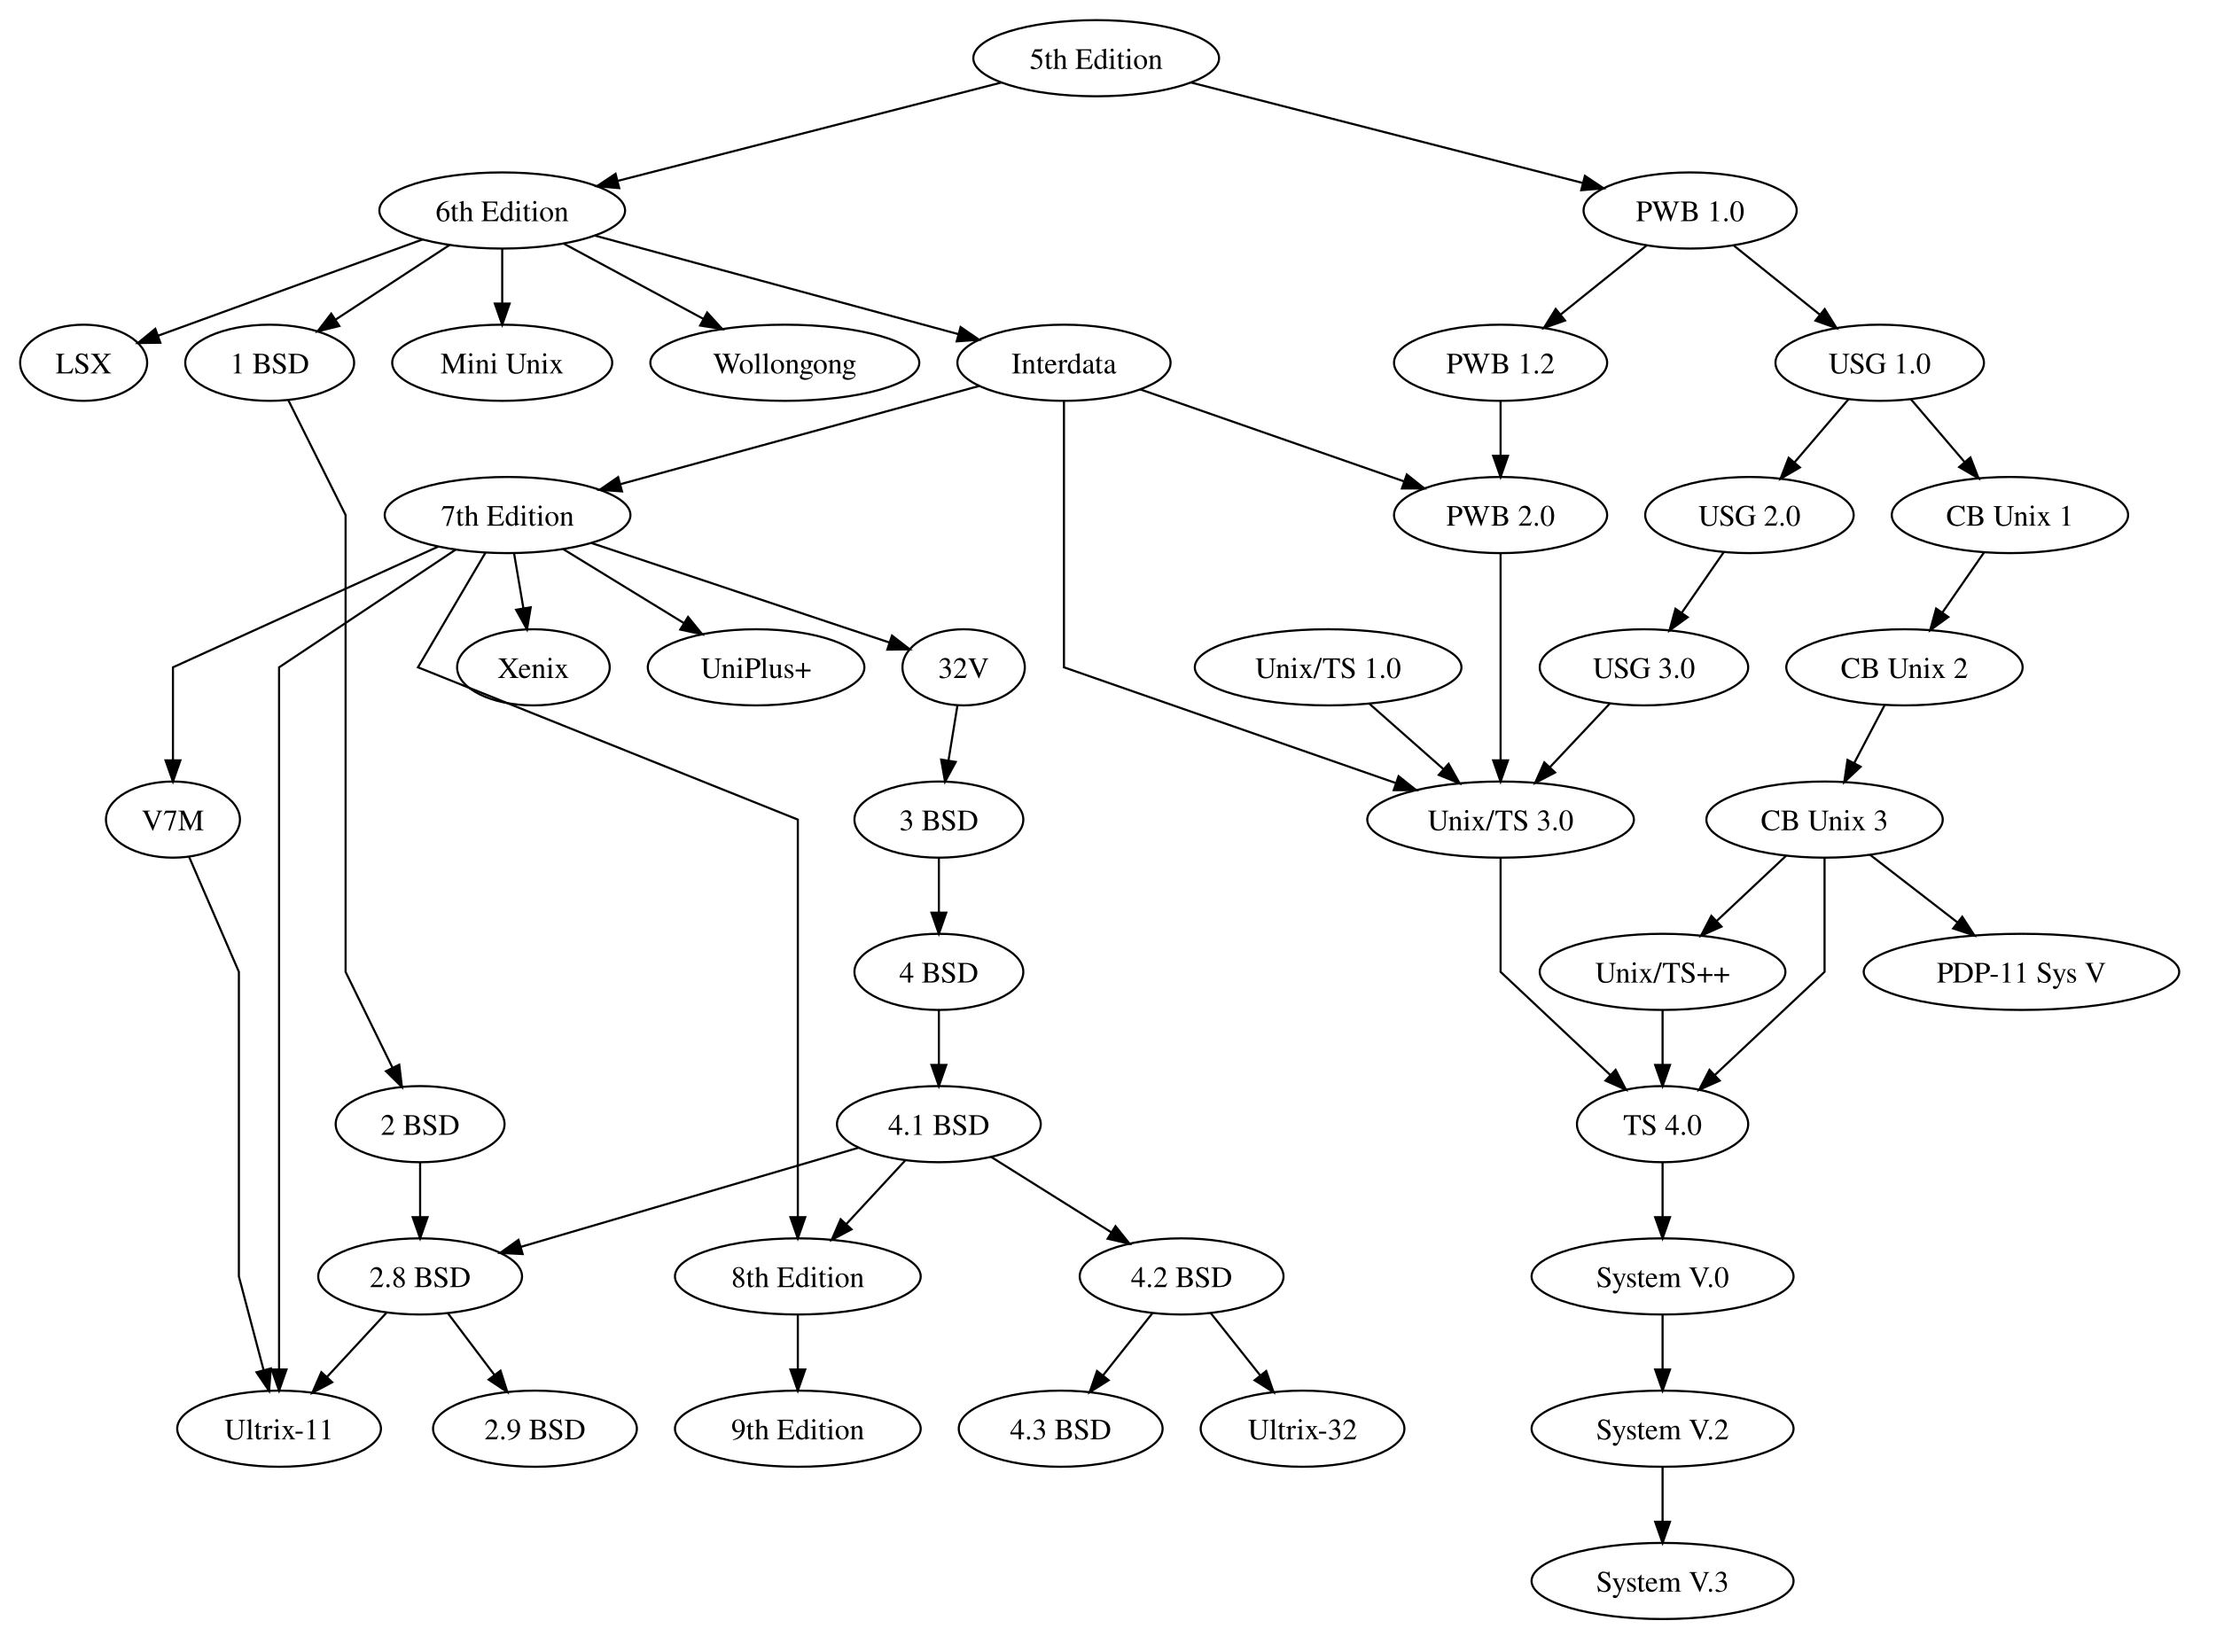
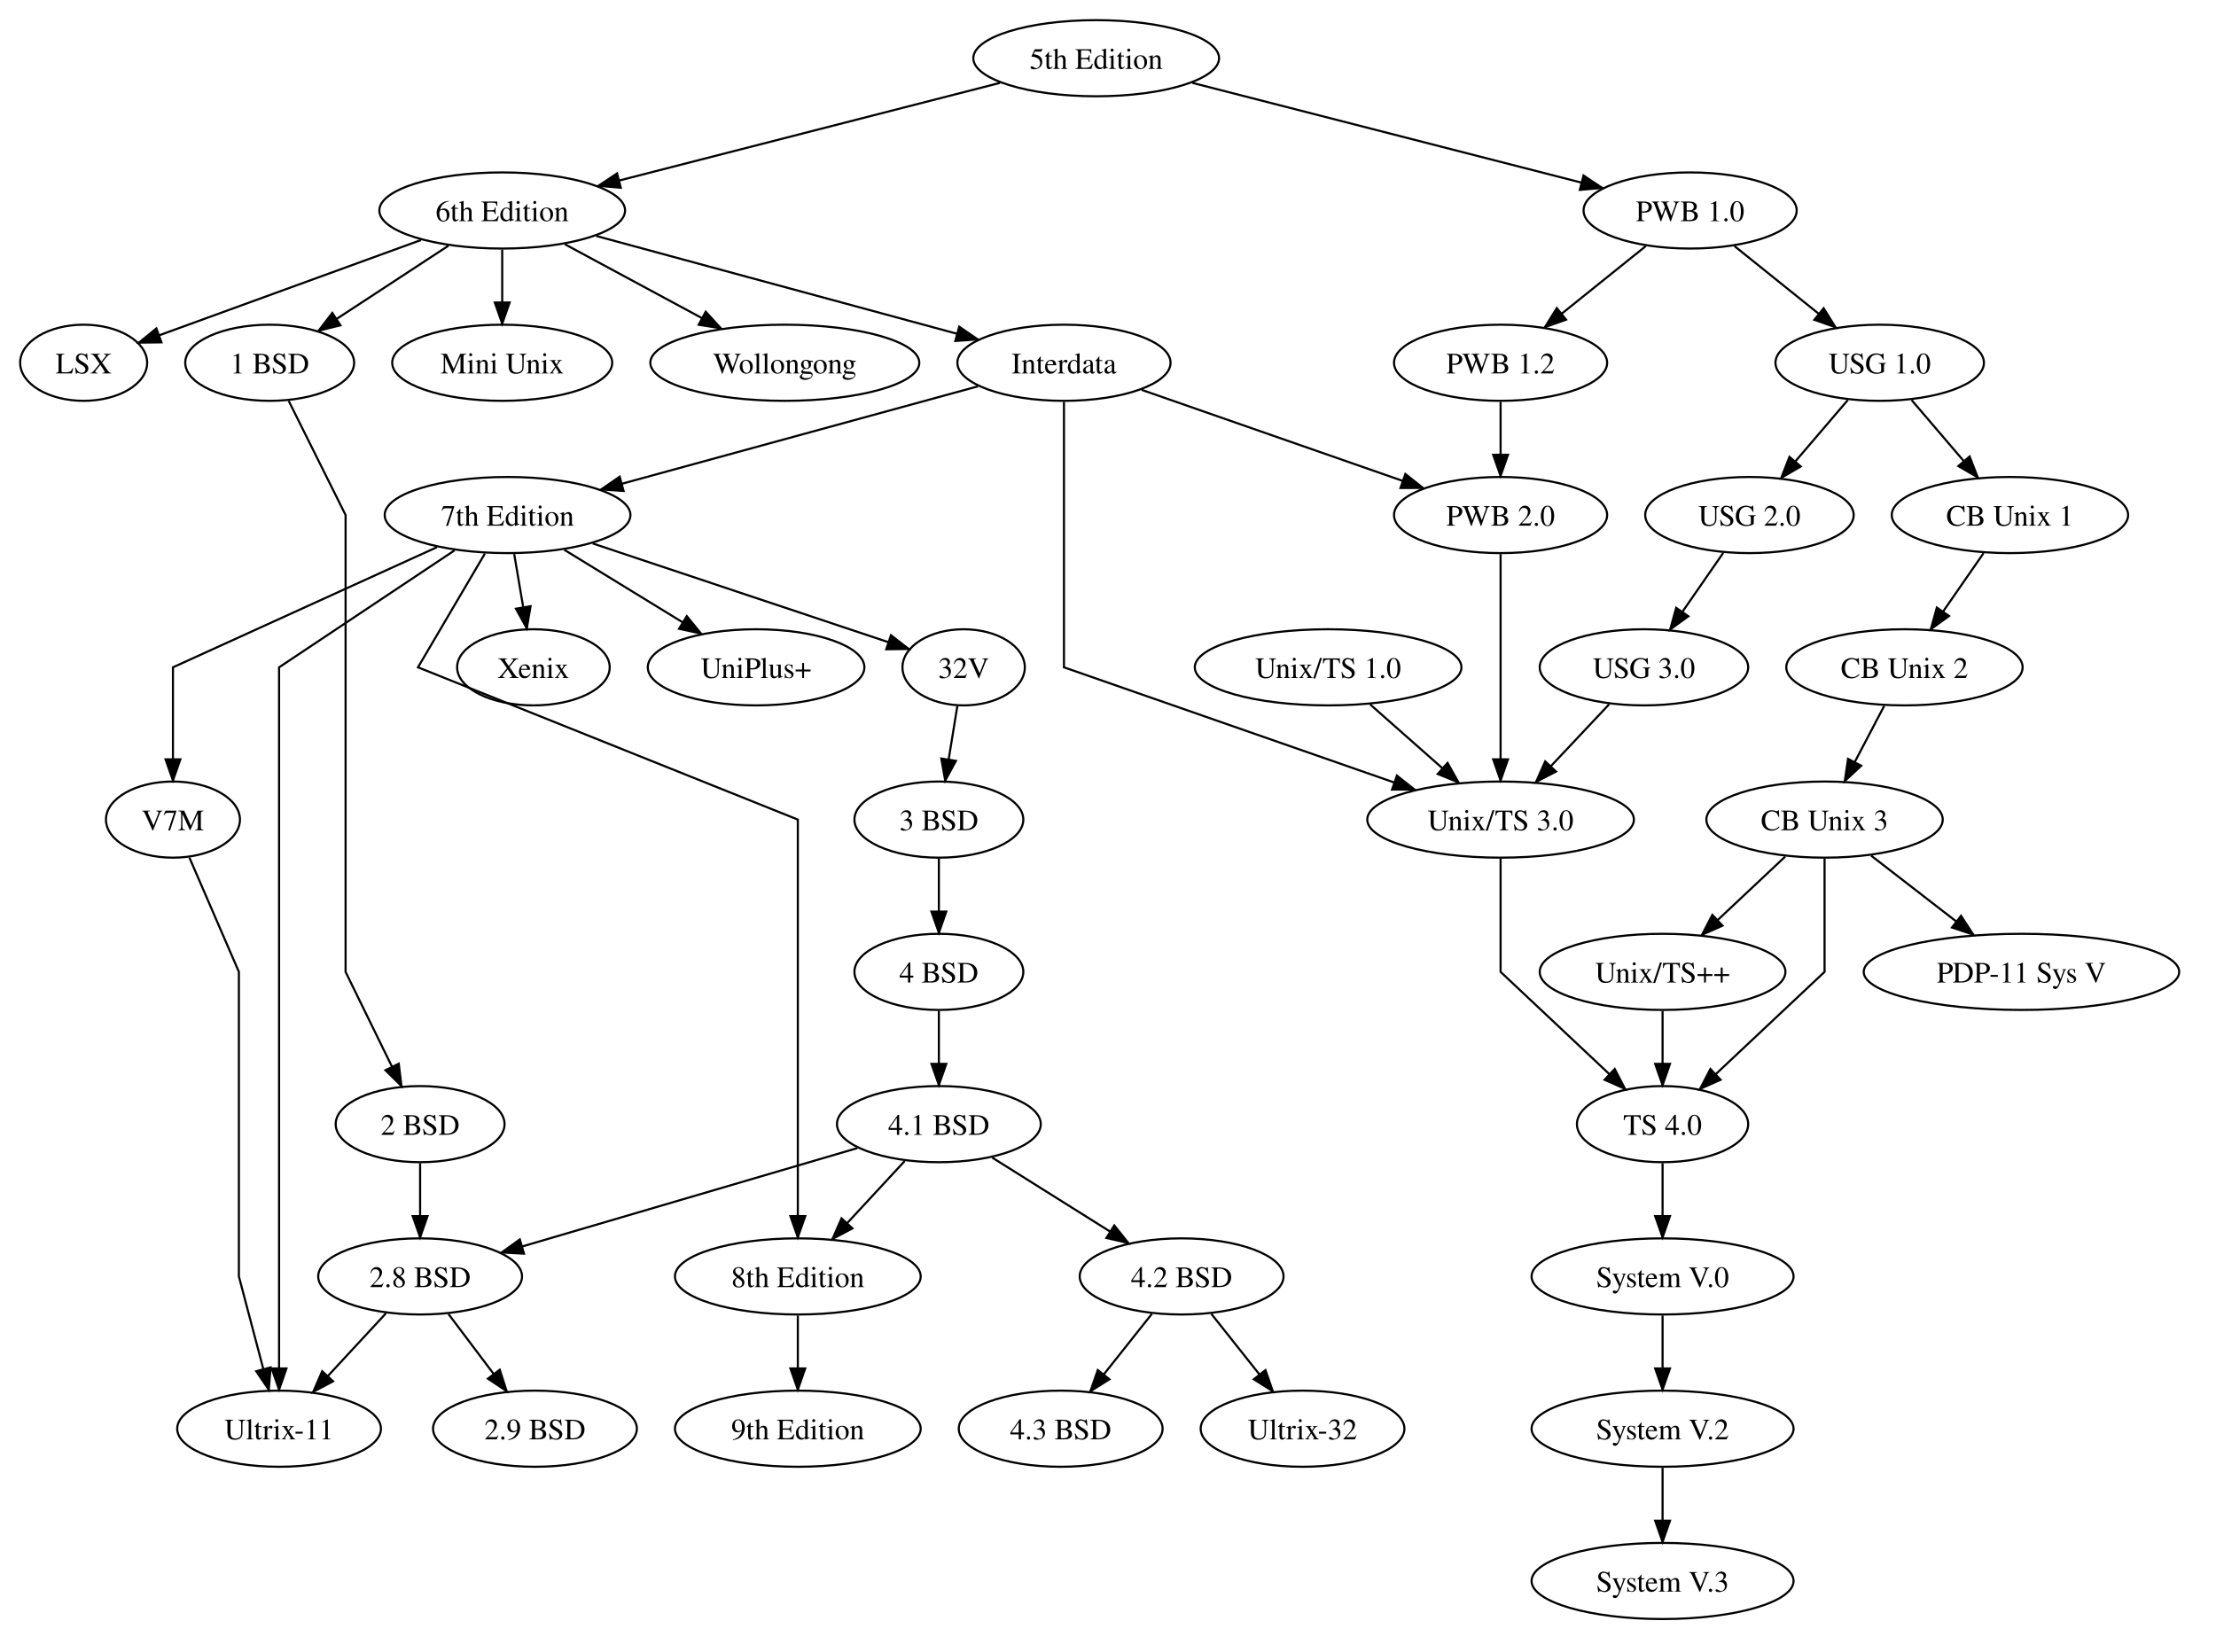
<svg xmlns="http://www.w3.org/2000/svg" width="440.00pt" height="327.97pt" viewBox="0.00 0.00 440.00 327.97">
  <g id="graph0" class="graph" transform="translate(4 4) scale(0.42)">
+     <g id="edge1" class="edge">
+       <path fill="none" stroke="#000000" d="M463.22,29.66C399.94,45.89 336.66,62.11 273.39,78.34" />
+       <polygon fill="#000000" stroke="#000000" points="273.39,78.34 283.94,79.24 282.20,72.46" />
+     </g>
+     <g id="edge2" class="edge">
+       <path fill="none" stroke="#000000" d="M554.18,29.66C618.76,46.22 683.34,62.78 747.92,79.34" />
+       <polygon fill="#000000" stroke="#000000" points="747.92,79.34 739.10,73.46 737.36,80.25" />
+     </g>
+     <g id="edge3" class="edge">
+       <path fill="none" stroke="#000000" d="M189.50,103.97C145.07,120.14 100.63,136.31 56.19,152.48" />
+       <polygon fill="#000000" stroke="#000000" points="56.19,152.48 66.79,152.35 64.39,145.77" />
+     </g>
+     <g id="edge4" class="edge">
+       <path fill="none" stroke="#000000" d="M202.46,106.66C182.02,120.05 161.57,133.45 141.12,146.84" />
+       <polygon fill="#000000" stroke="#000000" points="141.12,146.84 151.41,144.28 147.57,138.43" />
+     </g>
+     <g id="edge5" class="edge">
+       <path fill="none" stroke="#000000" d="M227.90,108.50C227.90,120.17 227.90,131.83 227.90,143.50" />
+       <polygon fill="#000000" stroke="#000000" points="227.90,143.50 231.40,133.50 224.40,133.50" />
+     </g>
+     <g id="edge6" class="edge">
+       <path fill="none" stroke="#000000" d="M257.52,105.96C282.09,119.21 306.67,132.45 331.24,145.69" />
+       <polygon fill="#000000" stroke="#000000" points="331.24,145.69 324.10,137.87 320.78,144.03" />
+     </g>
+     <g id="edge7" class="edge">
+       <path fill="none" stroke="#000000" d="M272.36,102.05C332.46,118.35 392.57,134.64 452.68,150.94" />
+       <polygon fill="#000000" stroke="#000000" points="452.68,150.94 443.94,144.95 442.11,151.70" />
+     </g>
+     <g id="edge8" class="edge">
+       <path fill="none" stroke="#000000" d="M493.47,180.50C493.47,198.33 493.47,216.17 493.47,234.00 493.47,258.00 493.47,282.00 493.47,306.00 548.70,325.27 603.93,344.53 659.17,363.80" />
+       <polygon fill="#000000" stroke="#000000" points="659.17,363.80 650.88,357.20 648.57,363.81" />
+     </g>
+     <g id="edge9" class="edge">
+       <path fill="none" stroke="#000000" d="M530.19,174.81C574.51,190.27 618.84,205.73 663.16,221.19" />
+       <polygon fill="#000000" stroke="#000000" points="663.16,221.19 654.87,214.59 652.57,221.20" />
+     </g>
+     <g id="edge10" class="edge">
+       <path fill="none" stroke="#000000" d="M452.82,173.13C393.45,189.38 334.07,205.63 274.70,221.88" />
+       <polygon fill="#000000" stroke="#000000" points="274.70,221.88 285.27,222.62 283.43,215.87" />
+     </g>
+     <g id="edge11" class="edge">
+       <path fill="none" stroke="#000000" d="M219.73,252.19C209.18,270.13 198.63,288.06 188.08,306.00 247.93,330.00 307.79,354.00 367.65,378.00 367.65,402.00 367.65,426.00 367.65,450.00 367.65,474.00 367.65,498.00 367.65,522.00 367.65,539.83 367.65,557.67 367.65,575.50" />
+       <polygon fill="#000000" stroke="#000000" points="367.65,575.50 371.15,565.50 364.15,565.50" />
+     </g>
+     <g id="edge12" class="edge">
+       <path fill="none" stroke="#000000" d="M270.69,247.44C320.48,264.07 370.27,280.70 420.06,297.32" />
+       <polygon fill="#000000" stroke="#000000" points="420.06,297.32 411.68,290.83 409.46,297.47" />
+     </g>
+     <g id="edge13" class="edge">
+       <path fill="none" stroke="#000000" d="M197.04,249.20C155.44,268.13 113.84,287.07 72.24,306.00 72.24,323.83 72.24,341.67 72.24,359.50" />
+       <polygon fill="#000000" stroke="#000000" points="72.24,359.50 75.74,349.50 68.74,349.50" />
+     </g>
+     <g id="edge14" class="edge">
+       <path fill="none" stroke="#000000" d="M205.35,250.72C177.70,269.15 150.05,287.57 122.41,306.00 122.41,330.00 122.41,354.00 122.41,378.00 122.41,402.00 122.41,426.00 122.41,450.00 122.41,474.00 122.41,498.00 122.41,522.00 122.41,546.00 122.41,570.00 122.41,594.00 122.41,611.83 122.41,629.67 122.41,647.50" />
+       <polygon fill="#000000" stroke="#000000" points="122.41,647.50 125.91,637.50 118.91,637.50" />
+     </g>
+     <g id="edge15" class="edge">
+       <path fill="none" stroke="#000000" d="M233.57,252.47C235.55,264.17 237.54,275.87 239.52,287.57" />
+       <polygon fill="#000000" stroke="#000000" points="239.52,287.57 241.30,277.12 234.40,278.29" />
+     </g>
+     <g id="edge16" class="edge">
+       <path fill="none" stroke="#000000" d="M257.27,250.45C278.80,263.64 300.32,276.83 321.85,290.02" />
+       <polygon fill="#000000" stroke="#000000" points="321.85,290.02 315.15,281.81 311.50,287.78" />
+     </g>
+     <g id="edge17" class="edge">
+       <path fill="none" stroke="#000000" d="M80.01,395.95C87.81,413.97 95.61,431.98 103.41,450.00 103.41,474.00 103.41,498.00 103.41,522.00 103.41,546.00 103.41,570.00 103.41,594.00 108.12,611.86 112.83,629.73 117.55,647.59" />
+       <polygon fill="#000000" stroke="#000000" points="117.55,647.59 118.38,637.03 111.61,638.82" />
+     </g>
+     <g id="edge18" class="edge">
+       <path fill="none" stroke="#000000" d="M367.65,612.50C367.65,624.17 367.65,635.83 367.65,647.50" />
+       <polygon fill="#000000" stroke="#000000" points="367.65,647.50 371.15,637.50 364.15,637.50" />
+     </g>
+     <g id="edge19" class="edge">
+       <path fill="none" stroke="#000000" d="M126.96,180.04C135.92,198.02 144.88,216.01 153.85,234.00 153.85,258.00 153.85,282.00 153.85,306.00 153.85,330.00 153.85,354.00 153.85,378.00 153.85,402.00 153.85,426.00 153.85,450.00 162.65,467.98 171.45,485.96 180.25,503.95" />
+       <polygon fill="#000000" stroke="#000000" points="180.25,503.95 179.00,493.43 172.71,496.50" />
+     </g>
+     <g id="edge20" class="edge">
+       <path fill="none" stroke="#000000" d="M189.09,540.50C189.09,552.17 189.09,563.83 189.09,575.50" />
+       <polygon fill="#000000" stroke="#000000" points="189.09,575.50 192.59,565.50 185.59,565.50" />
+     </g>
+     <g id="edge21" class="edge">
+       <path fill="none" stroke="#000000" d="M172.92,611.45C161.47,623.82 150.02,636.18 138.57,648.55" />
+       <polygon fill="#000000" stroke="#000000" points="138.57,648.55 147.93,643.59 142.79,638.83" />
+     </g>
+     <g id="edge22" class="edge">
+       <path fill="none" stroke="#000000" d="M202.50,611.78C211.65,623.93 220.81,636.07 229.97,648.22" />
+       <polygon fill="#000000" stroke="#000000" points="229.97,648.22 226.74,638.12 221.15,642.34" />
+     </g>
+     <g id="edge23" class="edge">
+       <path fill="none" stroke="#000000" d="M443.05,324.40C441.14,336.12 439.24,347.84 437.33,359.55" />
+       <polygon fill="#000000" stroke="#000000" points="437.33,359.55 442.39,350.24 435.48,349.12" />
+     </g>
+     <g id="edge24" class="edge">
+       <path fill="none" stroke="#000000" d="M434.33,396.50C434.33,408.17 434.33,419.83 434.33,431.50" />
+       <polygon fill="#000000" stroke="#000000" points="434.33,431.50 437.83,421.50 430.83,421.50" />
+     </g>
+     <g id="edge25" class="edge">
+       <path fill="none" stroke="#000000" d="M434.33,468.50C434.33,480.17 434.33,491.83 434.33,503.50" />
+       <polygon fill="#000000" stroke="#000000" points="434.33,503.50 437.83,493.50 430.83,493.50" />
+     </g>
+     <g id="edge26" class="edge">
+       <path fill="none" stroke="#000000" d="M459.55,537.82C480.99,551.27 502.43,564.73 523.87,578.18" />
+       <polygon fill="#000000" stroke="#000000" points="523.87,578.18 517.26,569.90 513.54,575.83" />
+     </g>
+     <g id="edge27" class="edge">
+       <path fill="none" stroke="#000000" d="M395.81,533.31C339.74,549.77 283.67,566.23 227.61,582.69" />
+       <polygon fill="#000000" stroke="#000000" points="227.61,582.69 238.19,583.23 236.22,576.51" />
+     </g>
+     <g id="edge28" class="edge">
+       <path fill="none" stroke="#000000" d="M418.17,539.45C406.81,551.72 395.45,563.98 384.09,576.24" />
+       <polygon fill="#000000" stroke="#000000" points="384.09,576.24 393.46,571.28 388.32,566.53" />
+     </g>
+     <g id="edge29" class="edge">
+       <path fill="none" stroke="#000000" d="M535.02,611.71C525.34,623.90 515.66,636.10 505.98,648.29" />
+       <polygon fill="#000000" stroke="#000000" points="505.98,648.29 514.94,642.63 509.46,638.28" />
+     </g>
+     <g id="edge30" class="edge">
+       <path fill="none" stroke="#000000" d="M563.15,611.71C572.83,623.90 582.51,636.10 592.19,648.29" />
+       <polygon fill="#000000" stroke="#000000" points="592.19,648.29 588.72,638.28 583.23,642.63" />
+     </g>
+     <g id="edge31" class="edge">
+       <path fill="none" stroke="#000000" d="M768.52,106.85C752.63,119.62 736.74,132.38 720.86,145.15" />
+       <polygon fill="#000000" stroke="#000000" points="720.86,145.15 730.84,141.61 726.46,136.15" />
+     </g>
+     <g id="edge32" class="edge">
+       <path fill="none" stroke="#000000" d="M810.47,106.85C826.39,119.64 842.30,132.42 858.21,145.21" />
+       <polygon fill="#000000" stroke="#000000" points="858.21,145.21 852.61,136.22 848.22,141.67" />
+     </g>
+     <g id="edge33" class="edge">
+       <path fill="none" stroke="#000000" d="M699.88,180.50C699.88,192.17 699.88,203.83 699.88,215.50" />
+       <polygon fill="#000000" stroke="#000000" points="699.88,215.50 703.38,205.50 696.38,205.50" />
+     </g>
+     <g id="edge34" class="edge">
+       <path fill="none" stroke="#000000" d="M894.19,179.63C904.61,191.82 915.03,204.00 925.45,216.19" />
+       <polygon fill="#000000" stroke="#000000" points="925.45,216.19 921.61,206.31 916.29,210.86" />
+     </g>
+     <g id="edge35" class="edge">
+       <path fill="none" stroke="#000000" d="M864.03,179.63C853.56,191.88 843.09,204.12 832.61,216.37" />
+       <polygon fill="#000000" stroke="#000000" points="832.61,216.37 841.77,211.04 836.45,206.49" />
+     </g>
+     <g id="edge36" class="edge">
+       <path fill="none" stroke="#000000" d="M928.19,252.04C919.89,264.01 911.60,275.99 903.30,287.96" />
+       <polygon fill="#000000" stroke="#000000" points="903.30,287.96 911.88,281.73 906.12,277.75" />
+     </g>
+     <g id="edge37" class="edge">
+       <path fill="none" stroke="#000000" d="M881.24,324.23C875.03,336.08 868.82,347.92 862.60,359.77" />
+       <polygon fill="#000000" stroke="#000000" points="862.60,359.77 870.35,352.54 864.15,349.29" />
+     </g>
+     <g id="edge38" class="edge">
+       <path fill="none" stroke="#000000" d="M834.46,395.47C821.34,407.80 808.23,420.13 795.11,432.46" />
+       <polygon fill="#000000" stroke="#000000" points="795.11,432.46 804.79,428.16 800.00,423.06" />
+     </g>
+     <g id="edge39" class="edge">
+       <path fill="none" stroke="#000000" d="M875.05,395.03C891.15,407.48 907.24,419.93 923.33,432.37" />
+       <polygon fill="#000000" stroke="#000000" points="923.33,432.37 917.56,423.49 913.28,429.02" />
+     </g>
+     <g id="edge40" class="edge">
+       <path fill="none" stroke="#000000" d="M805.12,251.92C796.77,263.97 788.42,276.03 780.07,288.08" />
+       <polygon fill="#000000" stroke="#000000" points="780.07,288.08 788.64,281.86 782.89,277.87" />
+     </g>
+     <g id="edge41" class="edge">
+       <path fill="none" stroke="#000000" d="M751.22,323.46C739.70,335.69 728.19,347.93 716.67,360.16" />
+       <polygon fill="#000000" stroke="#000000" points="716.67,360.16 726.08,355.28 720.98,350.48" />
+     </g>
+     <g id="edge42" class="edge">
+       <path fill="none" stroke="#000000" d="M699.88,252.50C699.88,270.33 699.88,288.17 699.88,306.00 699.88,323.83 699.88,341.67 699.88,359.50" />
+       <polygon fill="#000000" stroke="#000000" points="699.88,359.50 703.38,349.50 696.38,349.50" />
+     </g>
+     <g id="edge43" class="edge">
+       <path fill="none" stroke="#000000" d="M638.25,323.57C652.16,335.86 666.07,348.14 679.98,360.43" />
+       <polygon fill="#000000" stroke="#000000" points="679.98,360.43 674.81,351.19 670.17,356.43" />
+     </g>
+     <g id="edge44" class="edge">
+       <path fill="none" stroke="#000000" d="M699.88,396.50C699.88,414.33 699.88,432.17 699.88,450.00 719.49,468.44 739.11,486.88 758.72,505.32" />
+       <polygon fill="#000000" stroke="#000000" points="758.72,505.32 753.83,495.92 749.04,501.02" />
+     </g>
+     <g id="edge45" class="edge">
+       <path fill="none" stroke="#000000" d="M776.46,468.50C776.46,480.17 776.46,491.83 776.46,503.50" />
+       <polygon fill="#000000" stroke="#000000" points="776.46,503.50 779.96,493.50 772.96,493.50" />
+     </g>
+     <g id="edge46" class="edge">
+       <path fill="none" stroke="#000000" d="M853.04,396.50C853.04,414.33 853.04,432.17 853.04,450.00 833.42,468.44 813.81,486.88 794.20,505.32" />
+       <polygon fill="#000000" stroke="#000000" points="794.20,505.32 803.88,501.02 799.08,495.92" />
+     </g>
+     <g id="edge47" class="edge">
+       <path fill="none" stroke="#000000" d="M776.46,540.50C776.46,552.17 776.46,563.83 776.46,575.50" />
+       <polygon fill="#000000" stroke="#000000" points="776.46,575.50 779.96,565.50 772.96,565.50" />
+     </g>
+     <g id="edge48" class="edge">
+       <path fill="none" stroke="#000000" d="M776.46,612.50C776.46,624.17 776.46,635.83 776.46,647.50" />
+       <polygon fill="#000000" stroke="#000000" points="776.46,647.50 779.96,637.50 772.96,637.50" />
+     </g>
+     <g id="edge49" class="edge">
+       <path fill="none" stroke="#000000" d="M776.46,684.50C776.46,696.17 776.46,707.83 776.46,719.50" />
+       <polygon fill="#000000" stroke="#000000" points="776.46,719.50 779.96,709.50 772.96,709.50" />
+     </g>
    <g id="node1" class="node">
      <ellipse fill="none" stroke="#000000" cx="508.70" cy="18.00" rx="58.09" ry="18.00" />
      <text text-anchor="middle" x="508.70" y="23.04" font-family="Times,serif" font-size="14.00" fill="#000000">5th Edition</text>
    </g>
    <g id="node2" class="node">
      <ellipse fill="none" stroke="#000000" cx="227.90" cy="90.00" rx="58.09" ry="18.00" />
      <text text-anchor="middle" x="227.90" y="95.04" font-family="Times,serif" font-size="14.00" fill="#000000">6th Edition</text>
    </g>
    <g id="node3" class="node">
      <ellipse fill="none" stroke="#000000" cx="789.49" cy="90.00" rx="50.38" ry="18.00" />
      <text text-anchor="middle" x="789.49" y="95.04" font-family="Times,serif" font-size="14.00" fill="#000000">PWB 1.0</text>
    </g>
    <g id="node4" class="node">
      <ellipse fill="none" stroke="#000000" cx="30.02" cy="162.00" rx="30.02" ry="18.00" />
      <text text-anchor="middle" x="30.02" y="167.04" font-family="Times,serif" font-size="14.00" fill="#000000">LSX</text>
    </g>
    <g id="node5" class="node">
      <ellipse fill="none" stroke="#000000" cx="117.97" cy="162.00" rx="39.92" ry="18.00" />
      <text text-anchor="middle" x="117.97" y="167.04" font-family="Times,serif" font-size="14.00" fill="#000000">1 BSD</text>
    </g>
    <g id="node6" class="node">
      <ellipse fill="none" stroke="#000000" cx="227.90" cy="162.00" rx="52.01" ry="18.00" />
      <text text-anchor="middle" x="227.90" y="167.04" font-family="Times,serif" font-size="14.00" fill="#000000">Mini Unix</text>
    </g>
    <g id="node7" class="node">
      <ellipse fill="none" stroke="#000000" cx="361.50" cy="162.00" rx="63.58" ry="18.00" />
      <text text-anchor="middle" x="361.50" y="167.04" font-family="Times,serif" font-size="14.00" fill="#000000">Wollongong</text>
    </g>
    <g id="node8" class="node">
      <ellipse fill="none" stroke="#000000" cx="493.47" cy="162.00" rx="50.39" ry="18.00" />
      <text text-anchor="middle" x="493.47" y="167.04" font-family="Times,serif" font-size="14.00" fill="#000000">Interdata</text>
    </g>
    <g id="node9" class="node">
      <ellipse fill="none" stroke="#000000" cx="699.88" cy="378.00" rx="63.03" ry="18.00" />
      <text text-anchor="middle" x="699.88" y="383.04" font-family="Times,serif" font-size="14.00" fill="#000000">Unix/TS 3.0</text>
    </g>
    <g id="node10" class="node">
      <ellipse fill="none" stroke="#000000" cx="699.88" cy="234.00" rx="50.38" ry="18.00" />
      <text text-anchor="middle" x="699.88" y="239.04" font-family="Times,serif" font-size="14.00" fill="#000000">PWB 2.0</text>
    </g>
    <g id="node11" class="node">
      <ellipse fill="none" stroke="#000000" cx="230.43" cy="234.00" rx="58.09" ry="18.00" />
      <text text-anchor="middle" x="230.43" y="239.04" font-family="Times,serif" font-size="14.00" fill="#000000">7th Edition</text>
    </g>
    <g id="node12" class="node">
      <ellipse fill="none" stroke="#000000" cx="367.65" cy="594.00" rx="58.09" ry="18.00" />
      <text text-anchor="middle" x="367.65" y="599.04" font-family="Times,serif" font-size="14.00" fill="#000000">8th Edition</text>
    </g>
    <g id="node13" class="node">
      <ellipse fill="none" stroke="#000000" cx="446.04" cy="306.00" rx="28.92" ry="18.00" />
      <text text-anchor="middle" x="446.04" y="311.04" font-family="Times,serif" font-size="14.00" fill="#000000">32V</text>
    </g>
    <g id="node14" class="node">
      <ellipse fill="none" stroke="#000000" cx="72.24" cy="378.00" rx="31.67" ry="18.00" />
      <text text-anchor="middle" x="72.24" y="383.04" font-family="Times,serif" font-size="14.00" fill="#000000">V7M</text>
    </g>
    <g id="node15" class="node">
      <ellipse fill="none" stroke="#000000" cx="122.41" cy="666.00" rx="48.16" ry="18.00" />
      <text text-anchor="middle" x="122.41" y="671.04" font-family="Times,serif" font-size="14.00" fill="#000000">Ultrix-11</text>
    </g>
    <g id="node16" class="node">
      <ellipse fill="none" stroke="#000000" cx="242.65" cy="306.00" rx="36.07" ry="18.00" />
      <text text-anchor="middle" x="242.65" y="311.04" font-family="Times,serif" font-size="14.00" fill="#000000">Xenix</text>
    </g>
    <g id="node17" class="node">
      <ellipse fill="none" stroke="#000000" cx="347.92" cy="306.00" rx="51.20" ry="18.00" />
      <text text-anchor="middle" x="347.92" y="311.04" font-family="Times,serif" font-size="14.00" fill="#000000">UniPlus+</text>
    </g>
    <g id="node18" class="node">
      <ellipse fill="none" stroke="#000000" cx="367.65" cy="666.00" rx="58.09" ry="18.00" />
      <text text-anchor="middle" x="367.65" y="671.04" font-family="Times,serif" font-size="14.00" fill="#000000">9th Edition</text>
    </g>
    <g id="node19" class="node">
      <ellipse fill="none" stroke="#000000" cx="189.09" cy="522.00" rx="39.92" ry="18.00" />
      <text text-anchor="middle" x="189.09" y="527.04" font-family="Times,serif" font-size="14.00" fill="#000000">2 BSD</text>
    </g>
    <g id="node20" class="node">
      <ellipse fill="none" stroke="#000000" cx="189.09" cy="594.00" rx="48.18" ry="18.00" />
      <text text-anchor="middle" x="189.09" y="599.04" font-family="Times,serif" font-size="14.00" fill="#000000">2.8 BSD</text>
    </g>
    <g id="node21" class="node">
      <ellipse fill="none" stroke="#000000" cx="243.38" cy="666.00" rx="48.18" ry="18.00" />
      <text text-anchor="middle" x="243.38" y="671.04" font-family="Times,serif" font-size="14.00" fill="#000000">2.9 BSD</text>
    </g>
    <g id="node22" class="node">
      <ellipse fill="none" stroke="#000000" cx="434.33" cy="378.00" rx="39.92" ry="18.00" />
      <text text-anchor="middle" x="434.33" y="383.04" font-family="Times,serif" font-size="14.00" fill="#000000">3 BSD</text>
    </g>
    <g id="node23" class="node">
      <ellipse fill="none" stroke="#000000" cx="434.33" cy="450.00" rx="39.92" ry="18.00" />
      <text text-anchor="middle" x="434.33" y="455.04" font-family="Times,serif" font-size="14.00" fill="#000000">4 BSD</text>
    </g>
    <g id="node24" class="node">
      <ellipse fill="none" stroke="#000000" cx="434.33" cy="522.00" rx="48.18" ry="18.00" />
      <text text-anchor="middle" x="434.33" y="527.04" font-family="Times,serif" font-size="14.00" fill="#000000">4.1 BSD</text>
    </g>
    <g id="node25" class="node">
      <ellipse fill="none" stroke="#000000" cx="549.09" cy="594.00" rx="48.18" ry="18.00" />
      <text text-anchor="middle" x="549.09" y="599.04" font-family="Times,serif" font-size="14.00" fill="#000000">4.2 BSD</text>
    </g>
    <g id="node26" class="node">
      <ellipse fill="none" stroke="#000000" cx="491.92" cy="666.00" rx="48.18" ry="18.00" />
      <text text-anchor="middle" x="491.92" y="671.04" font-family="Times,serif" font-size="14.00" fill="#000000">4.3 BSD</text>
    </g>
    <g id="node27" class="node">
      <ellipse fill="none" stroke="#000000" cx="606.26" cy="666.00" rx="48.16" ry="18.00" />
      <text text-anchor="middle" x="606.26" y="671.04" font-family="Times,serif" font-size="14.00" fill="#000000">Ultrix-32</text>
    </g>
    <g id="node28" class="node">
      <ellipse fill="none" stroke="#000000" cx="699.88" cy="162.00" rx="50.38" ry="18.00" />
      <text text-anchor="middle" x="699.88" y="167.04" font-family="Times,serif" font-size="14.00" fill="#000000">PWB 1.2</text>
    </g>
    <g id="node29" class="node">
      <ellipse fill="none" stroke="#000000" cx="879.11" cy="162.00" rx="49.28" ry="18.00" />
      <text text-anchor="middle" x="879.11" y="167.04" font-family="Times,serif" font-size="14.00" fill="#000000">USG 1.0</text>
    </g>
    <g id="node30" class="node">
      <ellipse fill="none" stroke="#000000" cx="940.68" cy="234.00" rx="55.87" ry="18.00" />
      <text text-anchor="middle" x="940.68" y="239.04" font-family="Times,serif" font-size="14.00" fill="#000000">CB Unix 1</text>
    </g>
    <g id="node31" class="node">
      <ellipse fill="none" stroke="#000000" cx="817.53" cy="234.00" rx="49.28" ry="18.00" />
      <text text-anchor="middle" x="817.53" y="239.04" font-family="Times,serif" font-size="14.00" fill="#000000">USG 2.0</text>
    </g>
    <g id="node32" class="node">
      <ellipse fill="none" stroke="#000000" cx="890.81" cy="306.00" rx="55.87" ry="18.00" />
      <text text-anchor="middle" x="890.81" y="311.04" font-family="Times,serif" font-size="14.00" fill="#000000">CB Unix 2</text>
    </g>
    <g id="node33" class="node">
      <ellipse fill="none" stroke="#000000" cx="853.04" cy="378.00" rx="55.87" ry="18.00" />
      <text text-anchor="middle" x="853.04" y="383.04" font-family="Times,serif" font-size="14.00" fill="#000000">CB Unix 3</text>
    </g>
    <g id="node34" class="node">
      <ellipse fill="none" stroke="#000000" cx="776.46" cy="450.00" rx="58.08" ry="18.00" />
      <text text-anchor="middle" x="776.46" y="455.04" font-family="Times,serif" font-size="14.00" fill="#000000">Unix/TS++</text>
    </g>
    <g id="node35" class="node">
      <ellipse fill="none" stroke="#000000" cx="946.12" cy="450.00" rx="74.58" ry="18.00" />
      <text text-anchor="middle" x="946.12" y="455.04" font-family="Times,serif" font-size="14.00" fill="#000000">PDP-11 Sys V</text>
    </g>
    <g id="node36" class="node">
      <ellipse fill="none" stroke="#000000" cx="767.66" cy="306.00" rx="49.28" ry="18.00" />
      <text text-anchor="middle" x="767.66" y="311.04" font-family="Times,serif" font-size="14.00" fill="#000000">USG 3.0</text>
    </g>
    <g id="node37" class="node">
      <ellipse fill="none" stroke="#000000" cx="618.35" cy="306.00" rx="63.03" ry="18.00" />
      <text text-anchor="middle" x="618.35" y="311.04" font-family="Times,serif" font-size="14.00" fill="#000000">Unix/TS 1.0</text>
    </g>
    <g id="node38" class="node">
      <ellipse fill="none" stroke="#000000" cx="776.46" cy="522.00" rx="40.48" ry="18.00" />
      <text text-anchor="middle" x="776.46" y="527.04" font-family="Times,serif" font-size="14.00" fill="#000000">TS 4.0</text>
    </g>
    <g id="node39" class="node">
      <ellipse fill="none" stroke="#000000" cx="776.46" cy="594.00" rx="61.93" ry="18.00" />
      <text text-anchor="middle" x="776.46" y="599.04" font-family="Times,serif" font-size="14.00" fill="#000000">System V.0</text>
    </g>
    <g id="node40" class="node">
      <ellipse fill="none" stroke="#000000" cx="776.46" cy="666.00" rx="61.93" ry="18.00" />
      <text text-anchor="middle" x="776.46" y="671.04" font-family="Times,serif" font-size="14.00" fill="#000000">System V.2</text>
    </g>
    <g id="node41" class="node">
      <ellipse fill="none" stroke="#000000" cx="776.46" cy="738.00" rx="61.93" ry="18.00" />
      <text text-anchor="middle" x="776.46" y="743.04" font-family="Times,serif" font-size="14.00" fill="#000000">System V.3</text>
    </g>
-     <g id="edge1" class="edge">
-       <path fill="none" stroke="#000000" d="M463.95,29.48C400.18,45.83 336.42,62.17 272.66,78.52" />
-       <polygon fill="#000000" stroke="#000000" points="272.66,78.52 283.21,79.43 281.48,72.65" />
-     </g>
-     <g id="edge2" class="edge">
-       <path fill="none" stroke="#000000" d="M553.45,29.48C618.49,46.15 683.53,62.83 748.57,79.51" />
-       <polygon fill="#000000" stroke="#000000" points="748.57,79.51 739.75,73.63 738.01,80.41" />
-     </g>
-     <g id="edge3" class="edge">
-       <path fill="none" stroke="#000000" d="M190.24,103.70C145.39,120.02 100.54,136.34 55.69,152.66" />
-       <polygon fill="#000000" stroke="#000000" points="55.69,152.66 66.28,152.53 63.89,145.95" />
-     </g>
-     <g id="edge4" class="edge">
-       <path fill="none" stroke="#000000" d="M203.06,106.27C182.24,119.91 161.43,133.54 140.61,147.17" />
-       <polygon fill="#000000" stroke="#000000" points="140.61,147.17 150.89,144.62 147.06,138.77" />
-     </g>
-     <g id="edge5" class="edge">
-       <path fill="none" stroke="#000000" d="M227.90,108.00C227.90,120.00 227.90,132.00 227.90,144.00" />
-       <polygon fill="#000000" stroke="#000000" points="227.90,144.00 231.40,134.00 224.40,134.00" />
-     </g>
-     <g id="edge6" class="edge">
-       <path fill="none" stroke="#000000" d="M256.86,105.60C281.88,119.09 306.91,132.58 331.93,146.06" />
-       <polygon fill="#000000" stroke="#000000" points="331.93,146.06 324.79,138.24 321.47,144.40" />
-     </g>
-     <g id="edge7" class="edge">
-       <path fill="none" stroke="#000000" d="M271.62,101.85C332.19,118.27 392.76,134.70 453.33,151.12" />
-       <polygon fill="#000000" stroke="#000000" points="453.33,151.12 444.60,145.12 442.76,151.88" />
-     </g>
-     <g id="edge8" class="edge">
-       <path fill="none" stroke="#000000" d="M493.47,180.00C493.47,198.00 493.47,216.00 493.47,234.00 493.47,258.00 493.47,282.00 493.47,306.00 548.96,325.36 604.46,344.71 659.95,364.07" />
-       <polygon fill="#000000" stroke="#000000" points="659.95,364.07 651.66,357.47 649.36,364.08" />
-     </g>
-     <g id="edge9" class="edge">
-       <path fill="none" stroke="#000000" d="M529.52,174.58C574.29,190.19 619.06,205.81 663.83,221.43" />
-       <polygon fill="#000000" stroke="#000000" points="663.83,221.43 655.54,214.83 653.24,221.44" />
-     </g>
-     <g id="edge10" class="edge">
-       <path fill="none" stroke="#000000" d="M453.47,172.95C393.64,189.33 333.80,205.70 273.97,222.08" />
-       <polygon fill="#000000" stroke="#000000" points="273.97,222.08 284.54,222.82 282.69,216.07" />
-     </g>
-     <g id="edge11" class="edge">
-       <path fill="none" stroke="#000000" d="M220.02,251.71C209.37,269.81 198.72,287.90 188.08,306.00 247.93,330.00 307.79,354.00 367.65,378.00 367.65,402.00 367.65,426.00 367.65,450.00 367.65,474.00 367.65,498.00 367.65,522.00 367.65,540.00 367.65,558.00 367.65,576.00" />
-       <polygon fill="#000000" stroke="#000000" points="367.65,576.00 371.15,566.00 364.15,566.00" />
-     </g>
-     <g id="edge12" class="edge">
-       <path fill="none" stroke="#000000" d="M269.95,247.19C320.15,263.96 370.35,280.72 420.56,297.49" />
-       <polygon fill="#000000" stroke="#000000" points="420.56,297.49 412.18,291.00 409.96,297.64" />
-     </g>
-     <g id="edge13" class="edge">
-       <path fill="none" stroke="#000000" d="M197.74,248.88C155.91,267.92 114.07,286.96 72.24,306.00 72.24,324.00 72.24,342.00 72.24,360.00" />
-       <polygon fill="#000000" stroke="#000000" points="72.24,360.00 75.74,350.00 68.74,350.00" />
-     </g>
-     <g id="edge14" class="edge">
-       <path fill="none" stroke="#000000" d="M205.94,250.32C178.10,268.88 150.25,287.44 122.41,306.00 122.41,330.00 122.41,354.00 122.41,378.00 122.41,402.00 122.41,426.00 122.41,450.00 122.41,474.00 122.41,498.00 122.41,522.00 122.41,546.00 122.41,570.00 122.41,594.00 122.41,612.00 122.41,630.00 122.41,648.00" />
-       <polygon fill="#000000" stroke="#000000" points="122.41,648.00 125.91,638.00 118.91,638.00" />
-     </g>
-     <g id="edge15" class="edge">
-       <path fill="none" stroke="#000000" d="M233.48,251.98C235.52,264.00 237.56,276.03 239.61,288.06" />
-       <polygon fill="#000000" stroke="#000000" points="239.61,288.06 241.38,277.62 234.48,278.79" />
-     </g>
-     <g id="edge16" class="edge">
-       <path fill="none" stroke="#000000" d="M256.65,250.06C278.58,263.50 300.51,276.95 322.44,290.39" />
-       <polygon fill="#000000" stroke="#000000" points="322.44,290.39 315.75,282.18 312.09,288.15" />
-     </g>
-     <g id="edge17" class="edge">
-       <path fill="none" stroke="#000000" d="M79.81,395.48C87.67,413.65 95.54,431.83 103.41,450.00 103.41,474.00 103.41,498.00 103.41,522.00 103.41,546.00 103.41,570.00 103.41,594.00 108.16,612.03 112.92,630.06 117.68,648.09" />
-       <polygon fill="#000000" stroke="#000000" points="117.68,648.09 118.51,637.52 111.74,639.31" />
-     </g>
-     <g id="edge18" class="edge">
-       <path fill="none" stroke="#000000" d="M367.65,612.00C367.65,624.00 367.65,636.00 367.65,648.00" />
-       <polygon fill="#000000" stroke="#000000" points="367.65,648.00 371.15,638.00 364.15,638.00" />
-     </g>
-     <g id="edge19" class="edge">
-       <path fill="none" stroke="#000000" d="M126.72,179.56C135.76,197.71 144.80,215.85 153.85,234.00 153.85,258.00 153.85,282.00 153.85,306.00 153.85,330.00 153.85,354.00 153.85,378.00 153.85,402.00 153.85,426.00 153.85,450.00 162.72,468.14 171.60,486.28 180.48,504.42" />
-       <polygon fill="#000000" stroke="#000000" points="180.48,504.42 179.23,493.90 172.94,496.98" />
-     </g>
-     <g id="edge20" class="edge">
-       <path fill="none" stroke="#000000" d="M189.09,540.00C189.09,552.00 189.09,564.00 189.09,576.00" />
-       <polygon fill="#000000" stroke="#000000" points="189.09,576.00 192.59,566.00 185.59,566.00" />
-     </g>
-     <g id="edge21" class="edge">
-       <path fill="none" stroke="#000000" d="M173.33,611.01C161.61,623.67 149.88,636.33 138.16,648.99" />
-       <polygon fill="#000000" stroke="#000000" points="138.16,648.99 147.52,644.03 142.39,639.28" />
-     </g>
-     <g id="edge22" class="edge">
-       <path fill="none" stroke="#000000" d="M202.15,611.33C211.54,623.78 220.93,636.22 230.32,648.67" />
-       <polygon fill="#000000" stroke="#000000" points="230.32,648.67 227.09,638.58 221.50,642.80" />
-     </g>
-     <g id="edge23" class="edge">
-       <path fill="none" stroke="#000000" d="M443.13,323.91C441.17,335.96 439.21,348.00 437.25,360.05" />
-       <polygon fill="#000000" stroke="#000000" points="437.25,360.05 442.31,350.74 435.40,349.62" />
-     </g>
-     <g id="edge24" class="edge">
-       <path fill="none" stroke="#000000" d="M434.33,396.00C434.33,408.00 434.33,420.00 434.33,432.00" />
-       <polygon fill="#000000" stroke="#000000" points="434.33,432.00 437.83,422.00 430.83,422.00" />
-     </g>
-     <g id="edge25" class="edge">
-       <path fill="none" stroke="#000000" d="M434.33,468.00C434.33,480.00 434.33,492.00 434.33,504.00" />
-       <polygon fill="#000000" stroke="#000000" points="434.33,504.00 437.83,494.00 430.83,494.00" />
-     </g>
-     <g id="edge26" class="edge">
-       <path fill="none" stroke="#000000" d="M458.98,537.47C480.80,551.16 502.62,564.84 524.44,578.53" />
-       <polygon fill="#000000" stroke="#000000" points="524.44,578.53 517.83,570.25 514.11,576.18" />
-     </g>
-     <g id="edge27" class="edge">
-       <path fill="none" stroke="#000000" d="M396.45,533.12C339.95,549.71 283.46,566.29 226.97,582.88" />
-       <polygon fill="#000000" stroke="#000000" points="226.97,582.88 237.55,583.42 235.58,576.70" />
-     </g>
-     <g id="edge28" class="edge">
-       <path fill="none" stroke="#000000" d="M418.57,539.01C406.94,551.57 395.31,564.14 383.67,576.70" />
-       <polygon fill="#000000" stroke="#000000" points="383.67,576.70 393.03,571.74 387.90,566.98" />
-     </g>
-     <g id="edge29" class="edge">
-       <path fill="none" stroke="#000000" d="M535.38,611.26C525.46,623.75 515.54,636.25 505.62,648.74" />
-       <polygon fill="#000000" stroke="#000000" points="505.62,648.74 514.58,643.09 509.10,638.74" />
-     </g>
-     <g id="edge30" class="edge">
-       <path fill="none" stroke="#000000" d="M562.79,611.26C572.71,623.75 582.63,636.25 592.55,648.74" />
-       <polygon fill="#000000" stroke="#000000" points="592.55,648.74 589.08,638.74 583.59,643.09" />
-     </g>
-     <g id="edge31" class="edge">
-       <path fill="none" stroke="#000000" d="M769.02,106.45C752.80,119.48 736.57,132.52 720.35,145.55" />
-       <polygon fill="#000000" stroke="#000000" points="720.35,145.55 730.34,142.02 725.95,136.56" />
-     </g>
-     <g id="edge32" class="edge">
-       <path fill="none" stroke="#000000" d="M809.97,106.45C826.21,119.50 842.46,132.56 858.71,145.61" />
-       <polygon fill="#000000" stroke="#000000" points="858.71,145.61 853.11,136.62 848.73,142.08" />
-     </g>
-     <g id="edge33" class="edge">
-       <path fill="none" stroke="#000000" d="M699.88,180.00C699.88,192.00 699.88,204.00 699.88,216.00" />
-       <polygon fill="#000000" stroke="#000000" points="699.88,216.00 703.38,206.00 696.38,206.00" />
-     </g>
-     <g id="edge34" class="edge">
-       <path fill="none" stroke="#000000" d="M893.80,179.18C904.48,191.67 915.16,204.16 925.84,216.65" />
-       <polygon fill="#000000" stroke="#000000" points="925.84,216.65 922.00,206.77 916.68,211.32" />
-     </g>
-     <g id="edge35" class="edge">
-       <path fill="none" stroke="#000000" d="M864.42,179.18C853.69,191.73 842.96,204.27 832.23,216.82" />
-       <polygon fill="#000000" stroke="#000000" points="832.23,216.82 841.39,211.49 836.07,206.94" />
-     </g>
-     <g id="edge36" class="edge">
-       <path fill="none" stroke="#000000" d="M928.51,251.57C920.00,263.86 911.49,276.14 902.98,288.43" />
-       <polygon fill="#000000" stroke="#000000" points="902.98,288.43 911.55,282.21 905.79,278.22" />
-     </g>
-     <g id="edge37" class="edge">
-       <path fill="none" stroke="#000000" d="M881.50,323.75C875.11,335.92 868.73,348.08 862.35,360.25" />
-       <polygon fill="#000000" stroke="#000000" points="862.35,360.25 870.09,353.02 863.89,349.77" />
-     </g>
-     <g id="edge38" class="edge">
-       <path fill="none" stroke="#000000" d="M834.93,395.03C821.50,407.65 808.07,420.28 794.64,432.90" />
-       <polygon fill="#000000" stroke="#000000" points="794.64,432.90 804.32,428.60 799.53,423.51" />
-     </g>
-     <g id="edge39" class="edge">
-       <path fill="none" stroke="#000000" d="M874.52,394.62C890.98,407.35 907.44,420.08 923.90,432.82" />
-       <polygon fill="#000000" stroke="#000000" points="923.90,432.82 918.14,423.93 913.85,429.47" />
-     </g>
-     <g id="edge40" class="edge">
-       <path fill="none" stroke="#000000" d="M805.45,251.45C796.88,263.82 788.31,276.18 779.75,288.55" />
-       <polygon fill="#000000" stroke="#000000" points="779.75,288.55 788.32,282.32 782.56,278.34" />
-     </g>
-     <g id="edge41" class="edge">
-       <path fill="none" stroke="#000000" d="M751.63,323.02C739.84,335.55 728.04,348.09 716.24,360.62" />
-       <polygon fill="#000000" stroke="#000000" points="716.24,360.62 725.65,355.73 720.55,350.94" />
-     </g>
-     <g id="edge42" class="edge">
-       <path fill="none" stroke="#000000" d="M699.88,252.00C699.88,270.00 699.88,288.00 699.88,306.00 699.88,324.00 699.88,342.00 699.88,360.00" />
-       <polygon fill="#000000" stroke="#000000" points="699.88,360.00 703.38,350.00 696.38,350.00" />
-     </g>
-     <g id="edge43" class="edge">
-       <path fill="none" stroke="#000000" d="M637.74,323.13C651.99,335.71 666.24,348.29 680.49,360.87" />
-       <polygon fill="#000000" stroke="#000000" points="680.49,360.87 675.31,351.63 670.67,356.88" />
-     </g>
-     <g id="edge44" class="edge">
-       <path fill="none" stroke="#000000" d="M699.88,396.00C699.88,414.00 699.88,432.00 699.88,450.00 719.64,468.58 739.39,487.15 759.15,505.73" />
-       <polygon fill="#000000" stroke="#000000" points="759.15,505.73 754.26,496.33 749.47,501.43" />
-     </g>
-     <g id="edge45" class="edge">
-       <path fill="none" stroke="#000000" d="M776.46,468.00C776.46,480.00 776.46,492.00 776.46,504.00" />
-       <polygon fill="#000000" stroke="#000000" points="776.46,504.00 779.96,494.00 772.96,494.00" />
-     </g>
-     <g id="edge46" class="edge">
-       <path fill="none" stroke="#000000" d="M853.04,396.00C853.04,414.00 853.04,432.00 853.04,450.00 833.28,468.58 813.52,487.15 793.77,505.73" />
-       <polygon fill="#000000" stroke="#000000" points="793.77,505.73 803.45,501.43 798.65,496.33" />
-     </g>
-     <g id="edge47" class="edge">
-       <path fill="none" stroke="#000000" d="M776.46,540.00C776.46,552.00 776.46,564.00 776.46,576.00" />
-       <polygon fill="#000000" stroke="#000000" points="776.46,576.00 779.96,566.00 772.96,566.00" />
-     </g>
-     <g id="edge48" class="edge">
-       <path fill="none" stroke="#000000" d="M776.46,612.00C776.46,624.00 776.46,636.00 776.46,648.00" />
-       <polygon fill="#000000" stroke="#000000" points="776.46,648.00 779.96,638.00 772.96,638.00" />
-     </g>
-     <g id="edge49" class="edge">
-       <path fill="none" stroke="#000000" d="M776.46,684.00C776.46,696.00 776.46,708.00 776.46,720.00" />
-       <polygon fill="#000000" stroke="#000000" points="776.46,720.00 779.96,710.00 772.96,710.00" />
-     </g>
  </g>
</svg>
